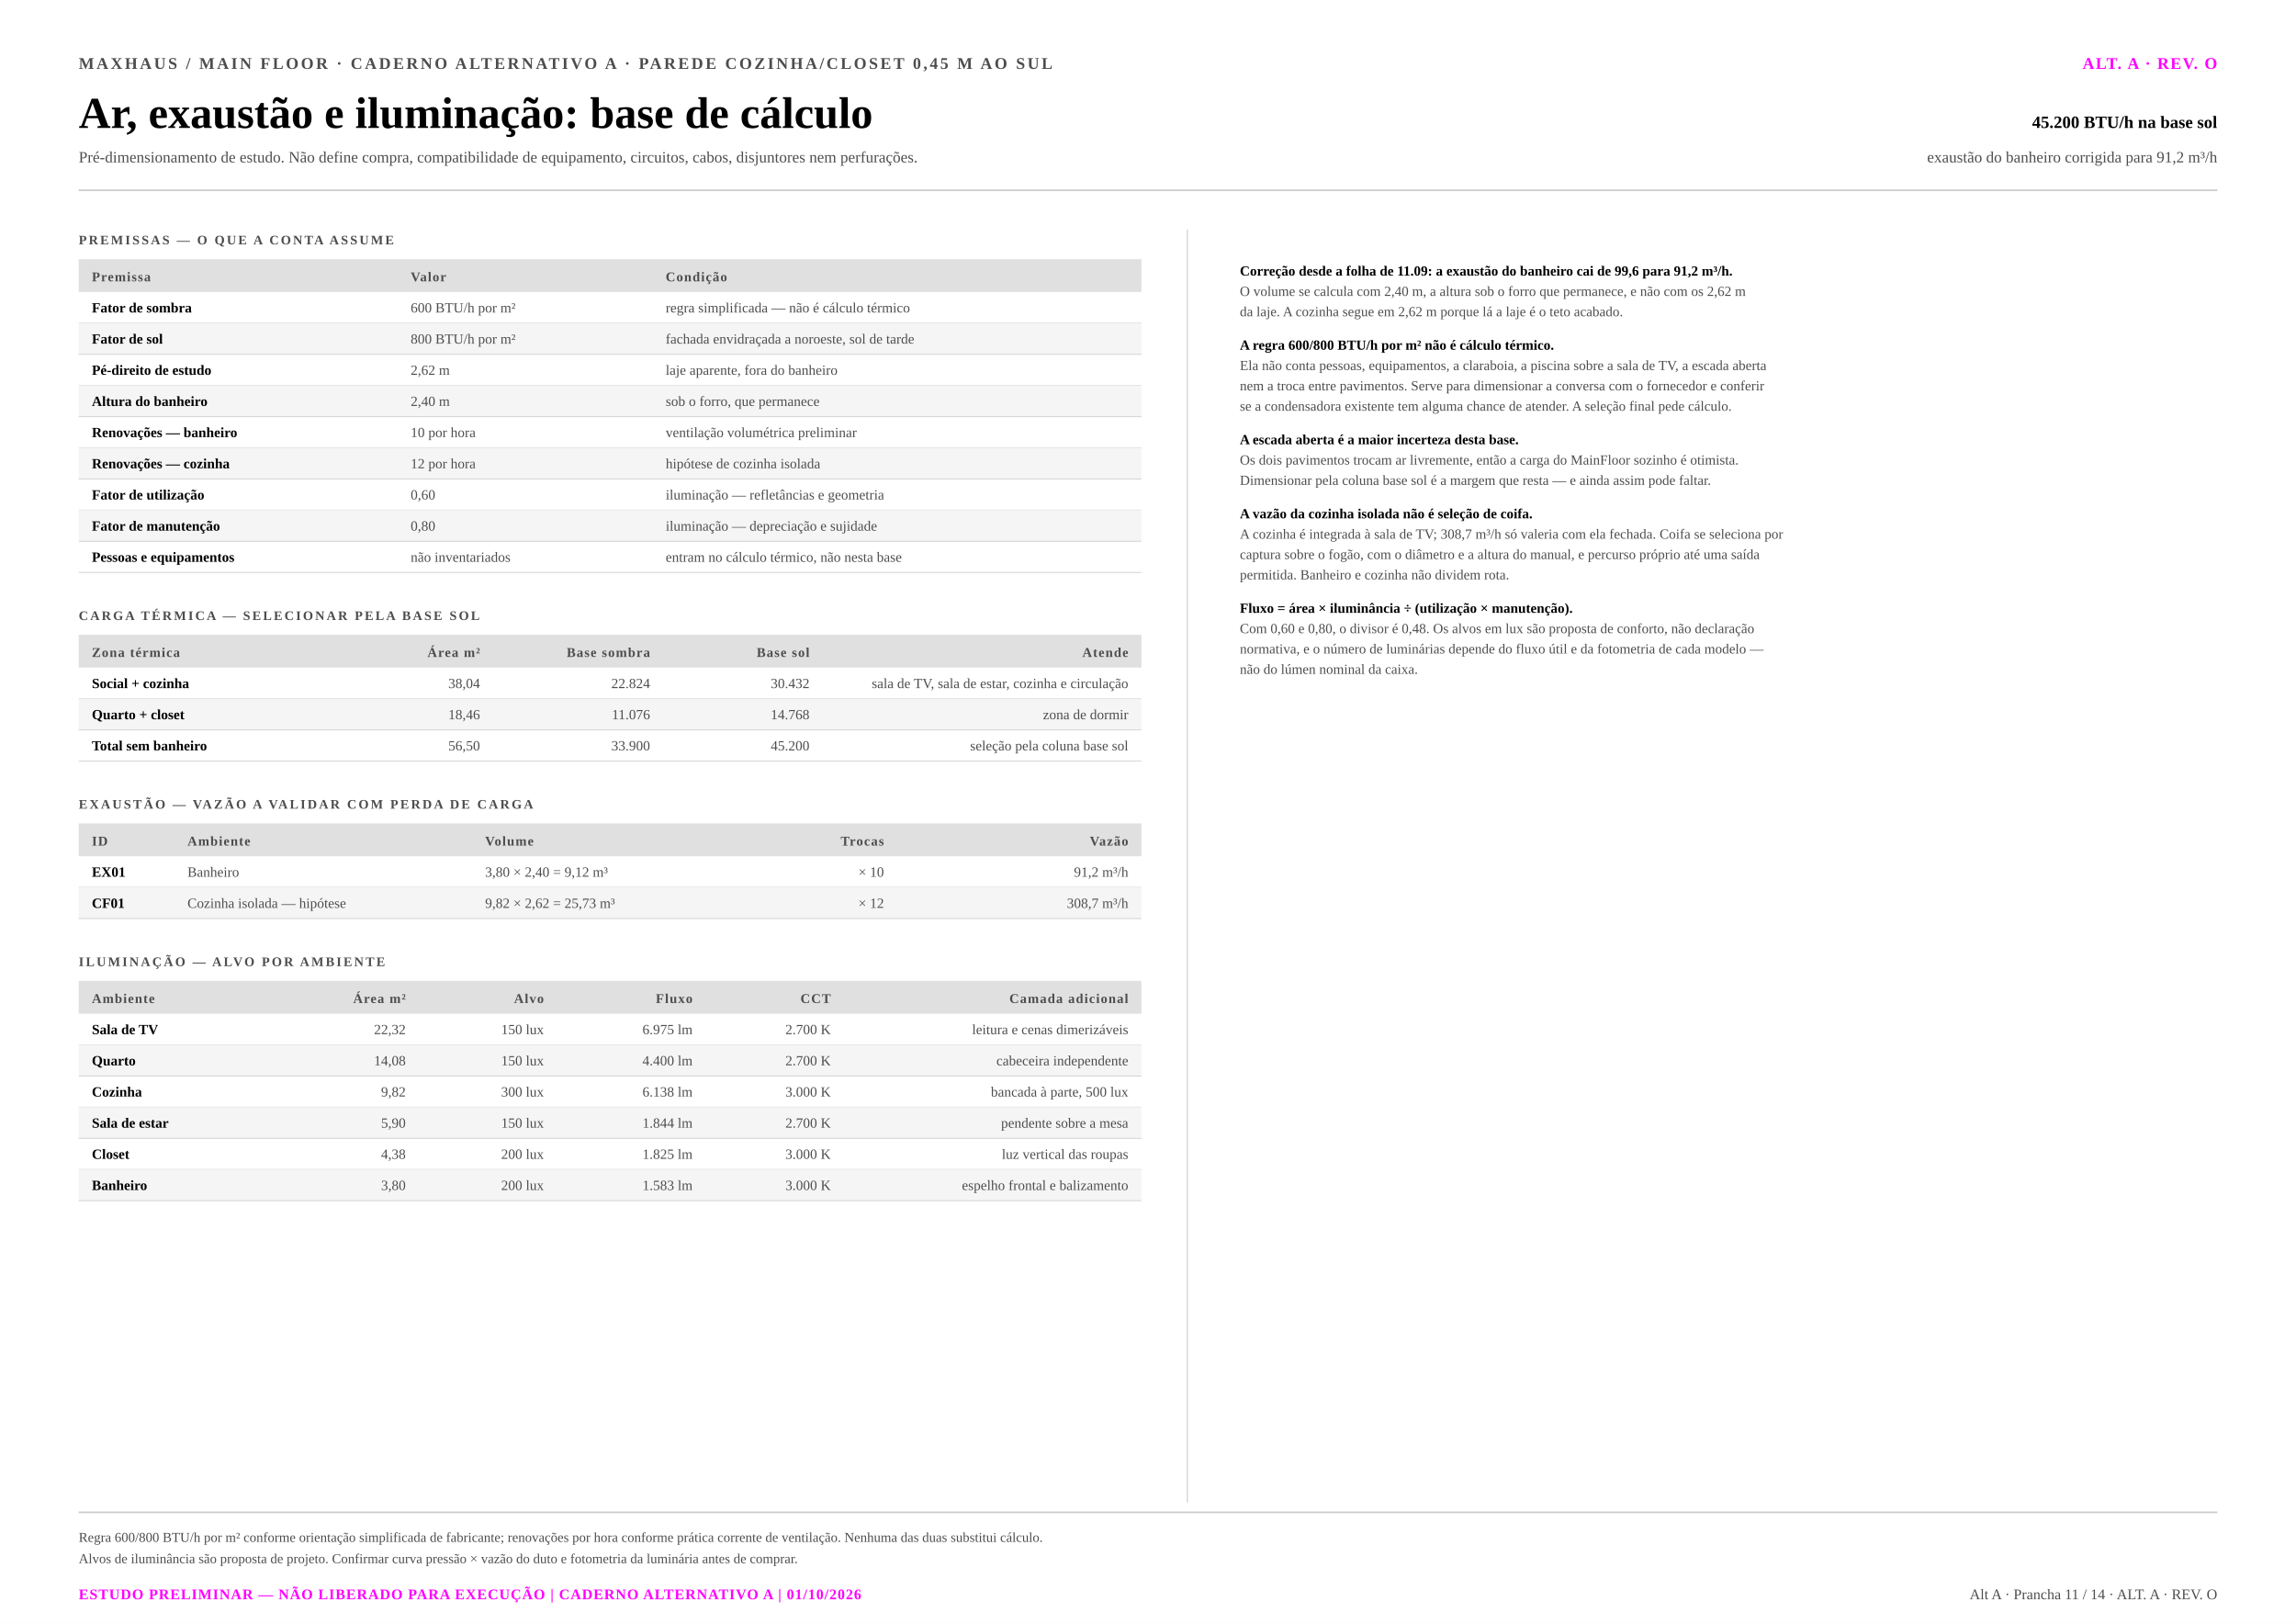
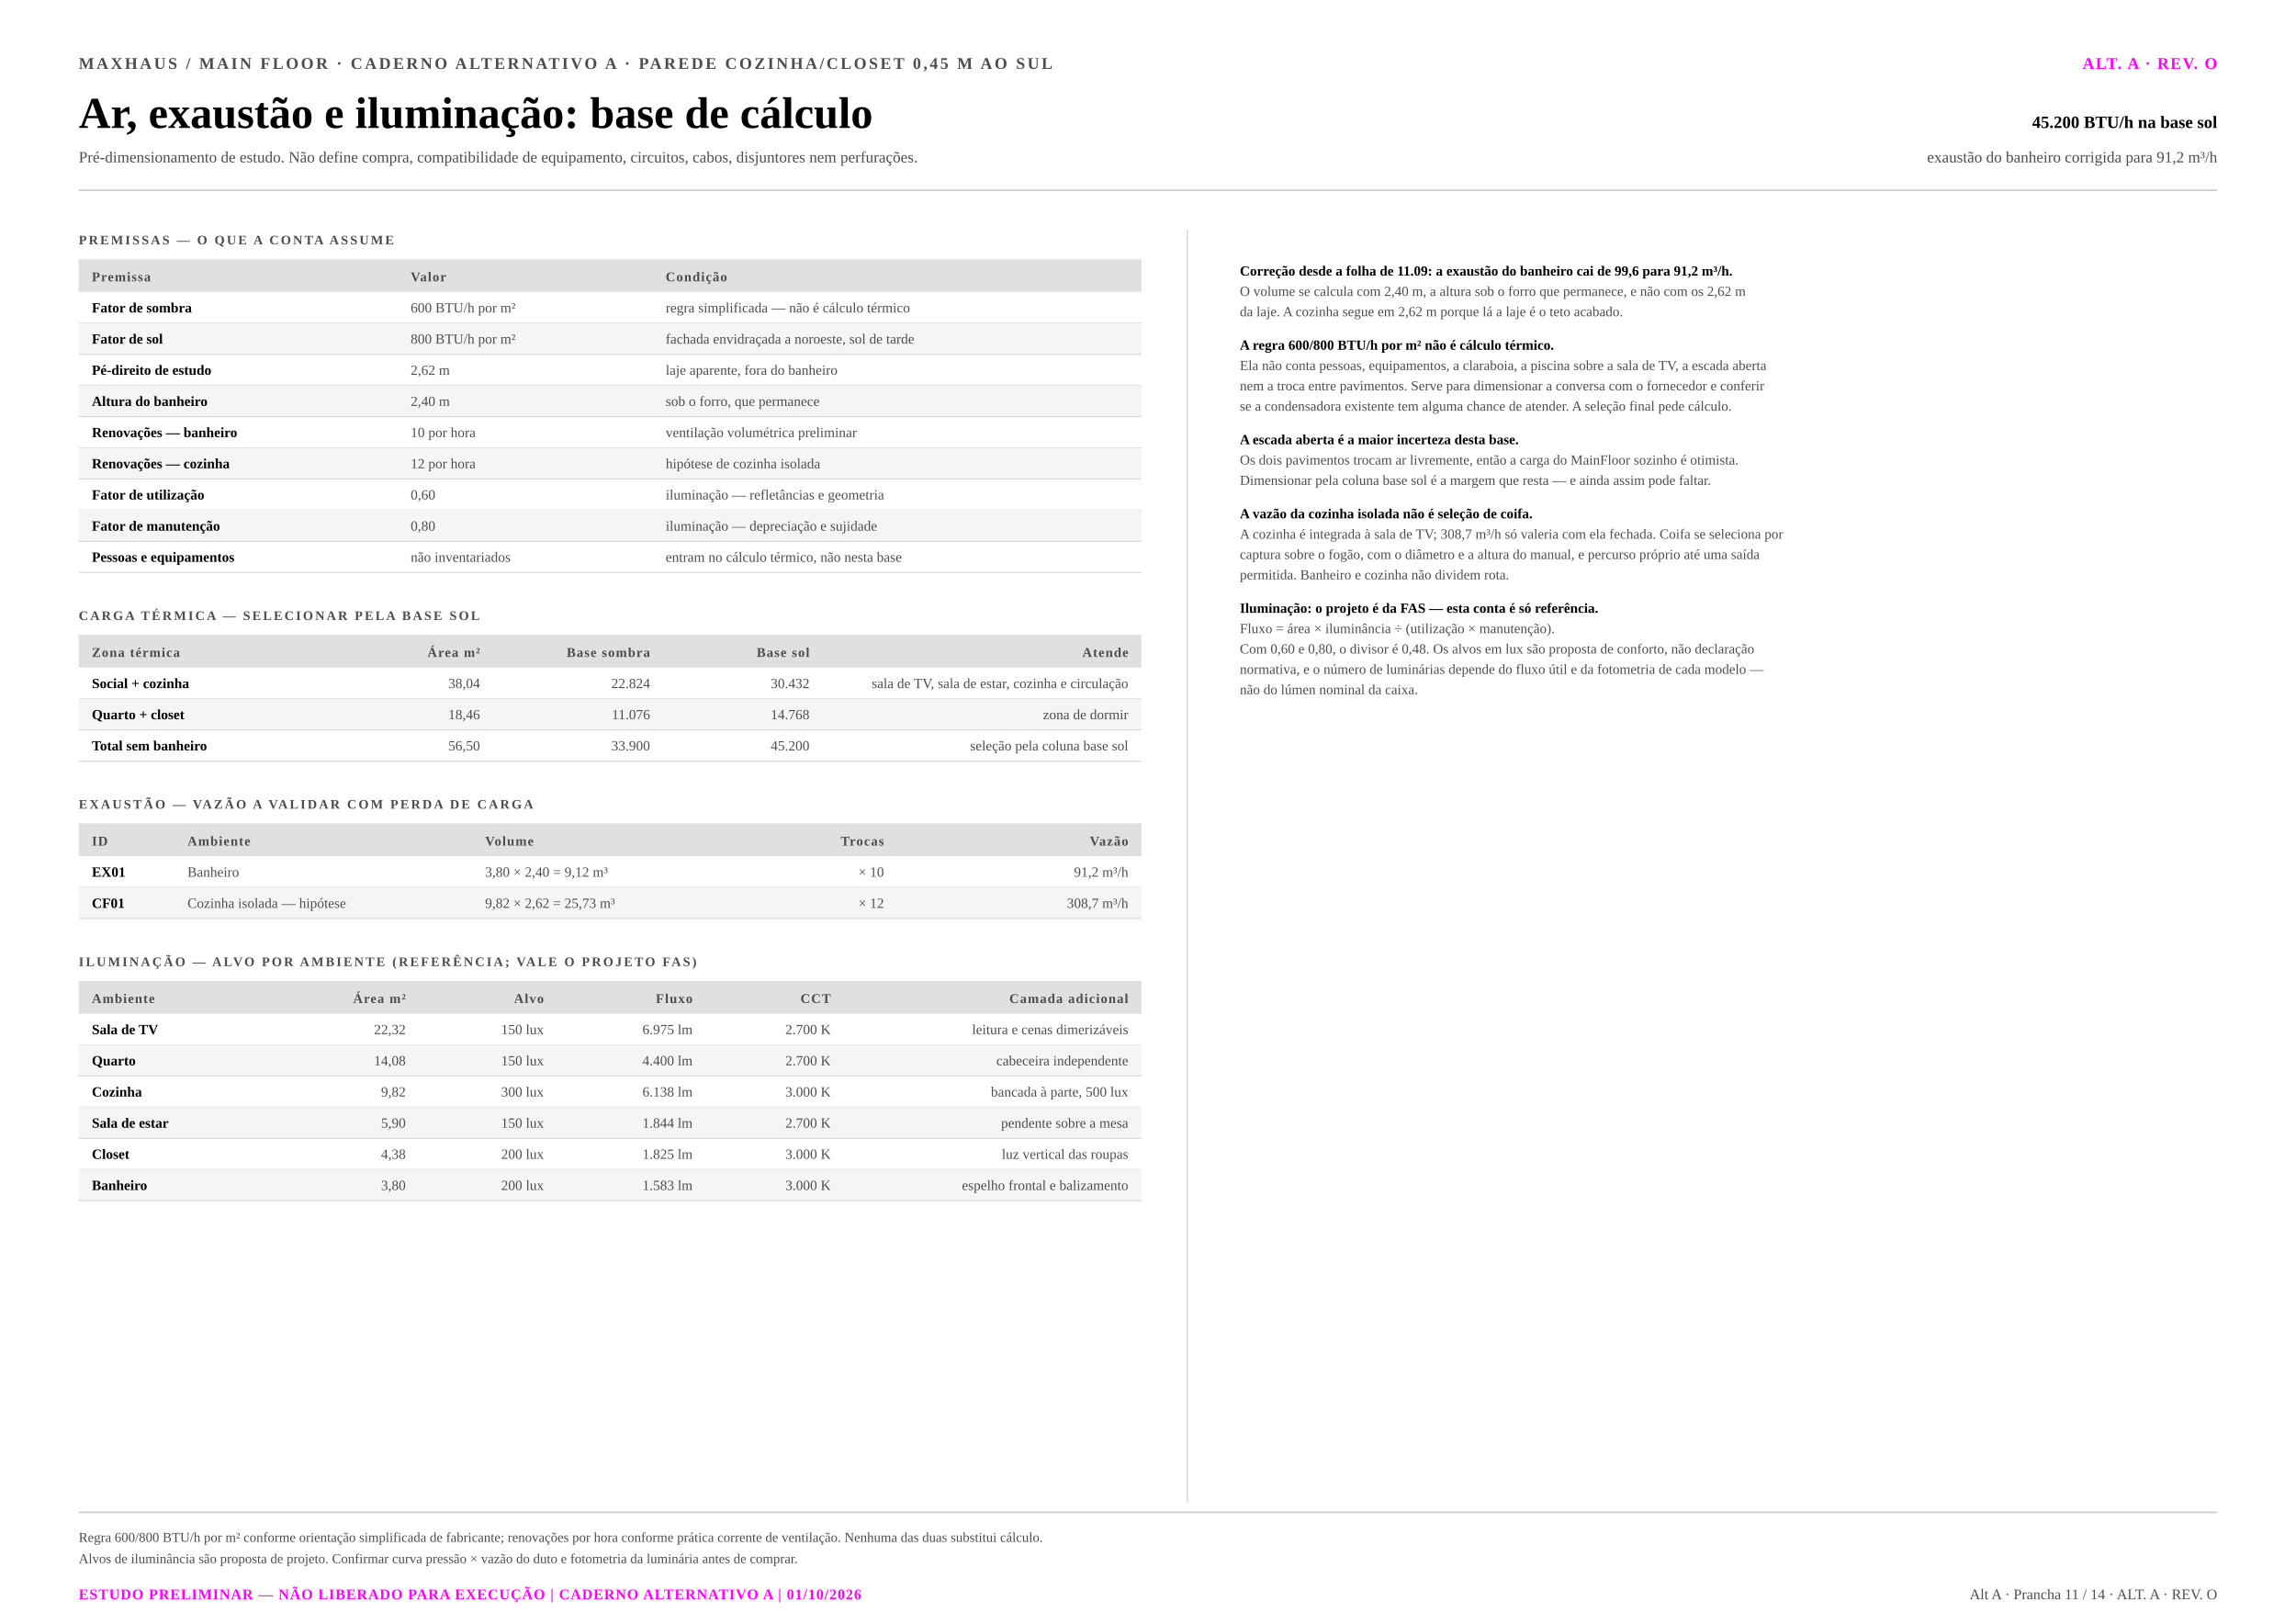
<svg xmlns="http://www.w3.org/2000/svg" viewBox="0 0 1400 990" width="1400" height="990">
  <rect x="0.00" y="0.00" width="1400.00" height="990.00" fill="#ffffff" />
  <text x="48.0" y="42.0" font-family="'Tiempos Text', 'Source Serif 4', Georgia, 'Times New Roman', Times, serif" font-size="10.0" fill="#4d4d4d" font-weight="bold" text-anchor="start" letter-spacing="1.40">MAXHAUS / MAIN FLOOR  ·  CADERNO ALTERNATIVO A  ·  PAREDE COZINHA/CLOSET 0,45 M AO SUL</text>
  <text x="48.0" y="78.0" font-family="'Tiempos Text', 'Source Serif 4', Georgia, 'Times New Roman', Times, serif" font-size="27.0" fill="#000000" font-weight="bold" text-anchor="start">Ar, exaustão e iluminação: base de cálculo</text>
  <text x="48.0" y="99.0" font-family="'Tiempos Text', 'Source Serif 4', Georgia, 'Times New Roman', Times, serif" font-size="9.6" fill="#4d4d4d" font-weight="normal" text-anchor="start">Pré-dimensionamento de estudo. Não define compra, compatibilidade de equipamento, circuitos, cabos, disjuntores nem perfurações.</text>
  <text x="1352.0" y="42.0" font-family="'Tiempos Text', 'Source Serif 4', Georgia, 'Times New Roman', Times, serif" font-size="10.0" fill="#ff00ff" font-weight="bold" text-anchor="end" letter-spacing="0.80">ALT. A  ·  REV. O</text>
  <text x="1352.0" y="78.0" font-family="'Tiempos Text', 'Source Serif 4', Georgia, 'Times New Roman', Times, serif" font-size="10.5" fill="#000000" font-weight="bold" text-anchor="end">45.200 BTU/h na base sol</text>
  <text x="1352.0" y="99.0" font-family="'Tiempos Text', 'Source Serif 4', Georgia, 'Times New Roman', Times, serif" font-size="9.6" fill="#4d4d4d" font-weight="normal" text-anchor="end">exaustão do banheiro corrigida para 91,2 m³/h</text>
  <line x1="48.00" y1="116.00" x2="1352.00" y2="116.00" stroke="#cccccc" stroke-width="1.00" />
  <text x="48.0" y="149.0" font-family="'Tiempos Text', 'Source Serif 4', Georgia, 'Times New Roman', Times, serif" font-size="8.0" fill="#4d4d4d" font-weight="bold" text-anchor="start" letter-spacing="1.20">PREMISSAS — O QUE A CONTA ASSUME</text>
  <rect x="48.00" y="158.00" width="648.00" height="20.00" fill="#e0e0e0" />
  <text x="56.0" y="171.5" font-family="'Tiempos Text', 'Source Serif 4', Georgia, 'Times New Roman', Times, serif" font-size="8.2" fill="#4d4d4d" font-weight="bold" text-anchor="start" letter-spacing="0.60">Premissa</text>
  <text x="250.4" y="171.5" font-family="'Tiempos Text', 'Source Serif 4', Georgia, 'Times New Roman', Times, serif" font-size="8.2" fill="#4d4d4d" font-weight="bold" text-anchor="start" letter-spacing="0.60">Valor</text>
  <text x="405.9" y="171.5" font-family="'Tiempos Text', 'Source Serif 4', Georgia, 'Times New Roman', Times, serif" font-size="8.2" fill="#4d4d4d" font-weight="bold" text-anchor="start" letter-spacing="0.60">Condição</text>
  <text x="56.0" y="190.5" font-family="'Tiempos Text', 'Source Serif 4', Georgia, 'Times New Roman', Times, serif" font-size="8.6" fill="#000000" font-weight="bold" text-anchor="start">Fator de sombra</text>
  <text x="250.4" y="190.5" font-family="'Tiempos Text', 'Source Serif 4', Georgia, 'Times New Roman', Times, serif" font-size="8.6" fill="#4d4d4d" font-weight="normal" text-anchor="start">600 BTU/h por m²</text>
  <text x="405.9" y="190.5" font-family="'Tiempos Text', 'Source Serif 4', Georgia, 'Times New Roman', Times, serif" font-size="8.6" fill="#4d4d4d" font-weight="normal" text-anchor="start">regra simplificada — não é cálculo térmico</text>
  <line x1="48.00" y1="197.00" x2="696.00" y2="197.00" stroke="#cccccc" stroke-width="0.60" opacity="0.80" />
  <rect x="48.00" y="197.00" width="648.00" height="19.00" fill="#f5f5f5" />
  <text x="56.0" y="209.5" font-family="'Tiempos Text', 'Source Serif 4', Georgia, 'Times New Roman', Times, serif" font-size="8.6" fill="#000000" font-weight="bold" text-anchor="start">Fator de sol</text>
  <text x="250.4" y="209.5" font-family="'Tiempos Text', 'Source Serif 4', Georgia, 'Times New Roman', Times, serif" font-size="8.6" fill="#4d4d4d" font-weight="normal" text-anchor="start">800 BTU/h por m²</text>
  <text x="405.9" y="209.5" font-family="'Tiempos Text', 'Source Serif 4', Georgia, 'Times New Roman', Times, serif" font-size="8.6" fill="#4d4d4d" font-weight="normal" text-anchor="start">fachada envidraçada a noroeste, sol de tarde</text>
  <line x1="48.00" y1="216.00" x2="696.00" y2="216.00" stroke="#cccccc" stroke-width="0.60" opacity="0.80" />
  <text x="56.0" y="228.5" font-family="'Tiempos Text', 'Source Serif 4', Georgia, 'Times New Roman', Times, serif" font-size="8.6" fill="#000000" font-weight="bold" text-anchor="start">Pé-direito de estudo</text>
  <text x="250.4" y="228.5" font-family="'Tiempos Text', 'Source Serif 4', Georgia, 'Times New Roman', Times, serif" font-size="8.6" fill="#4d4d4d" font-weight="normal" text-anchor="start">2,62 m</text>
  <text x="405.9" y="228.5" font-family="'Tiempos Text', 'Source Serif 4', Georgia, 'Times New Roman', Times, serif" font-size="8.6" fill="#4d4d4d" font-weight="normal" text-anchor="start">laje aparente, fora do banheiro</text>
  <line x1="48.00" y1="235.00" x2="696.00" y2="235.00" stroke="#cccccc" stroke-width="0.60" opacity="0.80" />
  <rect x="48.00" y="235.00" width="648.00" height="19.00" fill="#f5f5f5" />
  <text x="56.0" y="247.5" font-family="'Tiempos Text', 'Source Serif 4', Georgia, 'Times New Roman', Times, serif" font-size="8.6" fill="#000000" font-weight="bold" text-anchor="start">Altura do banheiro</text>
  <text x="250.4" y="247.5" font-family="'Tiempos Text', 'Source Serif 4', Georgia, 'Times New Roman', Times, serif" font-size="8.6" fill="#4d4d4d" font-weight="normal" text-anchor="start">2,40 m</text>
  <text x="405.9" y="247.5" font-family="'Tiempos Text', 'Source Serif 4', Georgia, 'Times New Roman', Times, serif" font-size="8.6" fill="#4d4d4d" font-weight="normal" text-anchor="start">sob o forro, que permanece</text>
  <line x1="48.00" y1="254.00" x2="696.00" y2="254.00" stroke="#cccccc" stroke-width="0.60" opacity="0.80" />
  <text x="56.0" y="266.5" font-family="'Tiempos Text', 'Source Serif 4', Georgia, 'Times New Roman', Times, serif" font-size="8.6" fill="#000000" font-weight="bold" text-anchor="start">Renovações — banheiro</text>
  <text x="250.4" y="266.5" font-family="'Tiempos Text', 'Source Serif 4', Georgia, 'Times New Roman', Times, serif" font-size="8.6" fill="#4d4d4d" font-weight="normal" text-anchor="start">10 por hora</text>
  <text x="405.9" y="266.5" font-family="'Tiempos Text', 'Source Serif 4', Georgia, 'Times New Roman', Times, serif" font-size="8.6" fill="#4d4d4d" font-weight="normal" text-anchor="start">ventilação volumétrica preliminar</text>
  <line x1="48.00" y1="273.00" x2="696.00" y2="273.00" stroke="#cccccc" stroke-width="0.60" opacity="0.80" />
  <rect x="48.00" y="273.00" width="648.00" height="19.00" fill="#f5f5f5" />
  <text x="56.0" y="285.5" font-family="'Tiempos Text', 'Source Serif 4', Georgia, 'Times New Roman', Times, serif" font-size="8.6" fill="#000000" font-weight="bold" text-anchor="start">Renovações — cozinha</text>
  <text x="250.4" y="285.5" font-family="'Tiempos Text', 'Source Serif 4', Georgia, 'Times New Roman', Times, serif" font-size="8.6" fill="#4d4d4d" font-weight="normal" text-anchor="start">12 por hora</text>
  <text x="405.9" y="285.5" font-family="'Tiempos Text', 'Source Serif 4', Georgia, 'Times New Roman', Times, serif" font-size="8.6" fill="#4d4d4d" font-weight="normal" text-anchor="start">hipótese de cozinha isolada</text>
  <line x1="48.00" y1="292.00" x2="696.00" y2="292.00" stroke="#cccccc" stroke-width="0.60" opacity="0.80" />
  <text x="56.0" y="304.5" font-family="'Tiempos Text', 'Source Serif 4', Georgia, 'Times New Roman', Times, serif" font-size="8.6" fill="#000000" font-weight="bold" text-anchor="start">Fator de utilização</text>
  <text x="250.4" y="304.5" font-family="'Tiempos Text', 'Source Serif 4', Georgia, 'Times New Roman', Times, serif" font-size="8.6" fill="#4d4d4d" font-weight="normal" text-anchor="start">0,60</text>
  <text x="405.9" y="304.5" font-family="'Tiempos Text', 'Source Serif 4', Georgia, 'Times New Roman', Times, serif" font-size="8.6" fill="#4d4d4d" font-weight="normal" text-anchor="start">iluminação — refletâncias e geometria</text>
  <line x1="48.00" y1="311.00" x2="696.00" y2="311.00" stroke="#cccccc" stroke-width="0.60" opacity="0.80" />
  <rect x="48.00" y="311.00" width="648.00" height="19.00" fill="#f5f5f5" />
  <text x="56.0" y="323.5" font-family="'Tiempos Text', 'Source Serif 4', Georgia, 'Times New Roman', Times, serif" font-size="8.6" fill="#000000" font-weight="bold" text-anchor="start">Fator de manutenção</text>
  <text x="250.4" y="323.5" font-family="'Tiempos Text', 'Source Serif 4', Georgia, 'Times New Roman', Times, serif" font-size="8.6" fill="#4d4d4d" font-weight="normal" text-anchor="start">0,80</text>
  <text x="405.9" y="323.5" font-family="'Tiempos Text', 'Source Serif 4', Georgia, 'Times New Roman', Times, serif" font-size="8.6" fill="#4d4d4d" font-weight="normal" text-anchor="start">iluminação — depreciação e sujidade</text>
  <line x1="48.00" y1="330.00" x2="696.00" y2="330.00" stroke="#cccccc" stroke-width="0.60" opacity="0.80" />
  <text x="56.0" y="342.5" font-family="'Tiempos Text', 'Source Serif 4', Georgia, 'Times New Roman', Times, serif" font-size="8.6" fill="#000000" font-weight="bold" text-anchor="start">Pessoas e equipamentos</text>
  <text x="250.4" y="342.5" font-family="'Tiempos Text', 'Source Serif 4', Georgia, 'Times New Roman', Times, serif" font-size="8.6" fill="#4d4d4d" font-weight="normal" text-anchor="start">não inventariados</text>
  <text x="405.9" y="342.5" font-family="'Tiempos Text', 'Source Serif 4', Georgia, 'Times New Roman', Times, serif" font-size="8.6" fill="#4d4d4d" font-weight="normal" text-anchor="start">entram no cálculo térmico, não nesta base</text>
  <line x1="48.00" y1="349.00" x2="696.00" y2="349.00" stroke="#cccccc" stroke-width="0.60" opacity="0.80" />
  <text x="48.0" y="378.0" font-family="'Tiempos Text', 'Source Serif 4', Georgia, 'Times New Roman', Times, serif" font-size="8.0" fill="#4d4d4d" font-weight="bold" text-anchor="start" letter-spacing="1.20">CARGA TÉRMICA — SELECIONAR PELA BASE SOL</text>
  <rect x="48.00" y="387.00" width="648.00" height="20.00" fill="#e0e0e0" />
  <text x="56.0" y="400.5" font-family="'Tiempos Text', 'Source Serif 4', Georgia, 'Times New Roman', Times, serif" font-size="8.2" fill="#4d4d4d" font-weight="bold" text-anchor="start" letter-spacing="0.60">Zona térmica</text>
  <text x="292.7" y="400.5" font-family="'Tiempos Text', 'Source Serif 4', Georgia, 'Times New Roman', Times, serif" font-size="8.2" fill="#4d4d4d" font-weight="bold" text-anchor="end" letter-spacing="0.60">Área m²</text>
  <text x="396.4" y="400.5" font-family="'Tiempos Text', 'Source Serif 4', Georgia, 'Times New Roman', Times, serif" font-size="8.2" fill="#4d4d4d" font-weight="bold" text-anchor="end" letter-spacing="0.60">Base sombra</text>
  <text x="493.6" y="400.5" font-family="'Tiempos Text', 'Source Serif 4', Georgia, 'Times New Roman', Times, serif" font-size="8.2" fill="#4d4d4d" font-weight="bold" text-anchor="end" letter-spacing="0.60">Base sol</text>
  <text x="688.0" y="400.5" font-family="'Tiempos Text', 'Source Serif 4', Georgia, 'Times New Roman', Times, serif" font-size="8.2" fill="#4d4d4d" font-weight="bold" text-anchor="end" letter-spacing="0.60">Atende</text>
  <text x="56.0" y="419.5" font-family="'Tiempos Text', 'Source Serif 4', Georgia, 'Times New Roman', Times, serif" font-size="8.6" fill="#000000" font-weight="bold" text-anchor="start">Social + cozinha</text>
  <text x="292.7" y="419.5" font-family="'Tiempos Text', 'Source Serif 4', Georgia, 'Times New Roman', Times, serif" font-size="8.6" fill="#4d4d4d" font-weight="normal" text-anchor="end">38,04</text>
  <text x="396.4" y="419.5" font-family="'Tiempos Text', 'Source Serif 4', Georgia, 'Times New Roman', Times, serif" font-size="8.6" fill="#4d4d4d" font-weight="normal" text-anchor="end">22.824</text>
  <text x="493.6" y="419.5" font-family="'Tiempos Text', 'Source Serif 4', Georgia, 'Times New Roman', Times, serif" font-size="8.6" fill="#4d4d4d" font-weight="normal" text-anchor="end">30.432</text>
  <text x="688.0" y="419.5" font-family="'Tiempos Text', 'Source Serif 4', Georgia, 'Times New Roman', Times, serif" font-size="8.6" fill="#4d4d4d" font-weight="normal" text-anchor="end">sala de TV, sala de estar, cozinha e circulação</text>
  <line x1="48.00" y1="426.00" x2="696.00" y2="426.00" stroke="#cccccc" stroke-width="0.60" opacity="0.80" />
  <rect x="48.00" y="426.00" width="648.00" height="19.00" fill="#f5f5f5" />
  <text x="56.0" y="438.5" font-family="'Tiempos Text', 'Source Serif 4', Georgia, 'Times New Roman', Times, serif" font-size="8.6" fill="#000000" font-weight="bold" text-anchor="start">Quarto + closet</text>
  <text x="292.7" y="438.5" font-family="'Tiempos Text', 'Source Serif 4', Georgia, 'Times New Roman', Times, serif" font-size="8.6" fill="#4d4d4d" font-weight="normal" text-anchor="end">18,46</text>
  <text x="396.4" y="438.5" font-family="'Tiempos Text', 'Source Serif 4', Georgia, 'Times New Roman', Times, serif" font-size="8.6" fill="#4d4d4d" font-weight="normal" text-anchor="end">11.076</text>
  <text x="493.6" y="438.5" font-family="'Tiempos Text', 'Source Serif 4', Georgia, 'Times New Roman', Times, serif" font-size="8.6" fill="#4d4d4d" font-weight="normal" text-anchor="end">14.768</text>
  <text x="688.0" y="438.5" font-family="'Tiempos Text', 'Source Serif 4', Georgia, 'Times New Roman', Times, serif" font-size="8.6" fill="#4d4d4d" font-weight="normal" text-anchor="end">zona de dormir</text>
  <line x1="48.00" y1="445.00" x2="696.00" y2="445.00" stroke="#cccccc" stroke-width="0.60" opacity="0.80" />
  <text x="56.0" y="457.5" font-family="'Tiempos Text', 'Source Serif 4', Georgia, 'Times New Roman', Times, serif" font-size="8.6" fill="#000000" font-weight="bold" text-anchor="start">Total sem banheiro</text>
  <text x="292.7" y="457.5" font-family="'Tiempos Text', 'Source Serif 4', Georgia, 'Times New Roman', Times, serif" font-size="8.6" fill="#4d4d4d" font-weight="normal" text-anchor="end">56,50</text>
  <text x="396.4" y="457.5" font-family="'Tiempos Text', 'Source Serif 4', Georgia, 'Times New Roman', Times, serif" font-size="8.6" fill="#4d4d4d" font-weight="normal" text-anchor="end">33.900</text>
  <text x="493.6" y="457.5" font-family="'Tiempos Text', 'Source Serif 4', Georgia, 'Times New Roman', Times, serif" font-size="8.6" fill="#4d4d4d" font-weight="normal" text-anchor="end">45.200</text>
  <text x="688.0" y="457.5" font-family="'Tiempos Text', 'Source Serif 4', Georgia, 'Times New Roman', Times, serif" font-size="8.6" fill="#4d4d4d" font-weight="normal" text-anchor="end">seleção pela coluna base sol</text>
  <line x1="48.00" y1="464.00" x2="696.00" y2="464.00" stroke="#cccccc" stroke-width="0.60" opacity="0.80" />
  <text x="48.0" y="493.0" font-family="'Tiempos Text', 'Source Serif 4', Georgia, 'Times New Roman', Times, serif" font-size="8.0" fill="#4d4d4d" font-weight="bold" text-anchor="start" letter-spacing="1.20">EXAUSTÃO — VAZÃO A VALIDAR COM PERDA DE CARGA</text>
  <rect x="48.00" y="502.00" width="648.00" height="20.00" fill="#e0e0e0" />
  <text x="56.0" y="515.5" font-family="'Tiempos Text', 'Source Serif 4', Georgia, 'Times New Roman', Times, serif" font-size="8.2" fill="#4d4d4d" font-weight="bold" text-anchor="start" letter-spacing="0.60">ID</text>
  <text x="114.3" y="515.5" font-family="'Tiempos Text', 'Source Serif 4', Georgia, 'Times New Roman', Times, serif" font-size="8.2" fill="#4d4d4d" font-weight="bold" text-anchor="start" letter-spacing="0.60">Ambiente</text>
  <text x="295.8" y="515.5" font-family="'Tiempos Text', 'Source Serif 4', Georgia, 'Times New Roman', Times, serif" font-size="8.2" fill="#4d4d4d" font-weight="bold" text-anchor="start" letter-spacing="0.60">Volume</text>
  <text x="539.0" y="515.5" font-family="'Tiempos Text', 'Source Serif 4', Georgia, 'Times New Roman', Times, serif" font-size="8.2" fill="#4d4d4d" font-weight="bold" text-anchor="end" letter-spacing="0.60">Trocas</text>
  <text x="688.0" y="515.5" font-family="'Tiempos Text', 'Source Serif 4', Georgia, 'Times New Roman', Times, serif" font-size="8.2" fill="#4d4d4d" font-weight="bold" text-anchor="end" letter-spacing="0.60">Vazão</text>
  <text x="56.0" y="534.5" font-family="'Tiempos Text', 'Source Serif 4', Georgia, 'Times New Roman', Times, serif" font-size="8.6" fill="#000000" font-weight="bold" text-anchor="start">EX01</text>
  <text x="114.3" y="534.5" font-family="'Tiempos Text', 'Source Serif 4', Georgia, 'Times New Roman', Times, serif" font-size="8.6" fill="#4d4d4d" font-weight="normal" text-anchor="start">Banheiro</text>
  <text x="295.8" y="534.5" font-family="'Tiempos Text', 'Source Serif 4', Georgia, 'Times New Roman', Times, serif" font-size="8.6" fill="#4d4d4d" font-weight="normal" text-anchor="start">3,80 × 2,40 = 9,12 m³</text>
  <text x="539.0" y="534.5" font-family="'Tiempos Text', 'Source Serif 4', Georgia, 'Times New Roman', Times, serif" font-size="8.6" fill="#4d4d4d" font-weight="normal" text-anchor="end">× 10</text>
  <text x="688.0" y="534.5" font-family="'Tiempos Text', 'Source Serif 4', Georgia, 'Times New Roman', Times, serif" font-size="8.6" fill="#4d4d4d" font-weight="normal" text-anchor="end">91,2 m³/h</text>
  <line x1="48.00" y1="541.00" x2="696.00" y2="541.00" stroke="#cccccc" stroke-width="0.60" opacity="0.80" />
  <rect x="48.00" y="541.00" width="648.00" height="19.00" fill="#f5f5f5" />
  <text x="56.0" y="553.5" font-family="'Tiempos Text', 'Source Serif 4', Georgia, 'Times New Roman', Times, serif" font-size="8.6" fill="#000000" font-weight="bold" text-anchor="start">CF01</text>
  <text x="114.3" y="553.5" font-family="'Tiempos Text', 'Source Serif 4', Georgia, 'Times New Roman', Times, serif" font-size="8.6" fill="#4d4d4d" font-weight="normal" text-anchor="start">Cozinha isolada — hipótese</text>
  <text x="295.8" y="553.5" font-family="'Tiempos Text', 'Source Serif 4', Georgia, 'Times New Roman', Times, serif" font-size="8.6" fill="#4d4d4d" font-weight="normal" text-anchor="start">9,82 × 2,62 = 25,73 m³</text>
  <text x="539.0" y="553.5" font-family="'Tiempos Text', 'Source Serif 4', Georgia, 'Times New Roman', Times, serif" font-size="8.6" fill="#4d4d4d" font-weight="normal" text-anchor="end">× 12</text>
  <text x="688.0" y="553.5" font-family="'Tiempos Text', 'Source Serif 4', Georgia, 'Times New Roman', Times, serif" font-size="8.6" fill="#4d4d4d" font-weight="normal" text-anchor="end">308,7 m³/h</text>
  <line x1="48.00" y1="560.00" x2="696.00" y2="560.00" stroke="#cccccc" stroke-width="0.60" opacity="0.80" />
-   <text x="48.0" y="589.0" font-family="'Tiempos Text', 'Source Serif 4', Georgia, 'Times New Roman', Times, serif" font-size="8.0" fill="#4d4d4d" font-weight="bold" text-anchor="start" letter-spacing="1.20">ILUMINAÇÃO — ALVO POR AMBIENTE</text>
+   <text x="48.0" y="589.0" font-family="'Tiempos Text', 'Source Serif 4', Georgia, 'Times New Roman', Times, serif" font-size="8.0" fill="#4d4d4d" font-weight="bold" text-anchor="start" letter-spacing="1.20">ILUMINAÇÃO — ALVO POR AMBIENTE (REFERÊNCIA; VALE O PROJETO FAS)</text>
  <rect x="48.00" y="598.00" width="648.00" height="20.00" fill="#e0e0e0" />
  <text x="56.0" y="611.5" font-family="'Tiempos Text', 'Source Serif 4', Georgia, 'Times New Roman', Times, serif" font-size="8.2" fill="#4d4d4d" font-weight="bold" text-anchor="start" letter-spacing="0.60">Ambiente</text>
  <text x="247.4" y="611.5" font-family="'Tiempos Text', 'Source Serif 4', Georgia, 'Times New Roman', Times, serif" font-size="8.2" fill="#4d4d4d" font-weight="bold" text-anchor="end" letter-spacing="0.60">Área m²</text>
  <text x="331.6" y="611.5" font-family="'Tiempos Text', 'Source Serif 4', Georgia, 'Times New Roman', Times, serif" font-size="8.2" fill="#4d4d4d" font-weight="bold" text-anchor="end" letter-spacing="0.60">Alvo</text>
  <text x="422.3" y="611.5" font-family="'Tiempos Text', 'Source Serif 4', Georgia, 'Times New Roman', Times, serif" font-size="8.2" fill="#4d4d4d" font-weight="bold" text-anchor="end" letter-spacing="0.60">Fluxo</text>
  <text x="506.6" y="611.5" font-family="'Tiempos Text', 'Source Serif 4', Georgia, 'Times New Roman', Times, serif" font-size="8.2" fill="#4d4d4d" font-weight="bold" text-anchor="end" letter-spacing="0.60">CCT</text>
  <text x="688.0" y="611.5" font-family="'Tiempos Text', 'Source Serif 4', Georgia, 'Times New Roman', Times, serif" font-size="8.2" fill="#4d4d4d" font-weight="bold" text-anchor="end" letter-spacing="0.60">Camada adicional</text>
  <text x="56.0" y="630.5" font-family="'Tiempos Text', 'Source Serif 4', Georgia, 'Times New Roman', Times, serif" font-size="8.6" fill="#000000" font-weight="bold" text-anchor="start">Sala de TV</text>
  <text x="247.4" y="630.5" font-family="'Tiempos Text', 'Source Serif 4', Georgia, 'Times New Roman', Times, serif" font-size="8.6" fill="#4d4d4d" font-weight="normal" text-anchor="end">22,32</text>
  <text x="331.6" y="630.5" font-family="'Tiempos Text', 'Source Serif 4', Georgia, 'Times New Roman', Times, serif" font-size="8.6" fill="#4d4d4d" font-weight="normal" text-anchor="end">150 lux</text>
  <text x="422.3" y="630.5" font-family="'Tiempos Text', 'Source Serif 4', Georgia, 'Times New Roman', Times, serif" font-size="8.6" fill="#4d4d4d" font-weight="normal" text-anchor="end">6.975 lm</text>
  <text x="506.6" y="630.5" font-family="'Tiempos Text', 'Source Serif 4', Georgia, 'Times New Roman', Times, serif" font-size="8.6" fill="#4d4d4d" font-weight="normal" text-anchor="end">2.700 K</text>
  <text x="688.0" y="630.5" font-family="'Tiempos Text', 'Source Serif 4', Georgia, 'Times New Roman', Times, serif" font-size="8.6" fill="#4d4d4d" font-weight="normal" text-anchor="end">leitura e cenas dimerizáveis</text>
  <line x1="48.00" y1="637.00" x2="696.00" y2="637.00" stroke="#cccccc" stroke-width="0.60" opacity="0.80" />
  <rect x="48.00" y="637.00" width="648.00" height="19.00" fill="#f5f5f5" />
  <text x="56.0" y="649.5" font-family="'Tiempos Text', 'Source Serif 4', Georgia, 'Times New Roman', Times, serif" font-size="8.6" fill="#000000" font-weight="bold" text-anchor="start">Quarto</text>
  <text x="247.4" y="649.5" font-family="'Tiempos Text', 'Source Serif 4', Georgia, 'Times New Roman', Times, serif" font-size="8.6" fill="#4d4d4d" font-weight="normal" text-anchor="end">14,08</text>
  <text x="331.6" y="649.5" font-family="'Tiempos Text', 'Source Serif 4', Georgia, 'Times New Roman', Times, serif" font-size="8.6" fill="#4d4d4d" font-weight="normal" text-anchor="end">150 lux</text>
  <text x="422.3" y="649.5" font-family="'Tiempos Text', 'Source Serif 4', Georgia, 'Times New Roman', Times, serif" font-size="8.6" fill="#4d4d4d" font-weight="normal" text-anchor="end">4.400 lm</text>
  <text x="506.6" y="649.5" font-family="'Tiempos Text', 'Source Serif 4', Georgia, 'Times New Roman', Times, serif" font-size="8.6" fill="#4d4d4d" font-weight="normal" text-anchor="end">2.700 K</text>
  <text x="688.0" y="649.5" font-family="'Tiempos Text', 'Source Serif 4', Georgia, 'Times New Roman', Times, serif" font-size="8.6" fill="#4d4d4d" font-weight="normal" text-anchor="end">cabeceira independente</text>
  <line x1="48.00" y1="656.00" x2="696.00" y2="656.00" stroke="#cccccc" stroke-width="0.60" opacity="0.80" />
  <text x="56.0" y="668.5" font-family="'Tiempos Text', 'Source Serif 4', Georgia, 'Times New Roman', Times, serif" font-size="8.6" fill="#000000" font-weight="bold" text-anchor="start">Cozinha</text>
  <text x="247.4" y="668.5" font-family="'Tiempos Text', 'Source Serif 4', Georgia, 'Times New Roman', Times, serif" font-size="8.6" fill="#4d4d4d" font-weight="normal" text-anchor="end">9,82</text>
  <text x="331.6" y="668.5" font-family="'Tiempos Text', 'Source Serif 4', Georgia, 'Times New Roman', Times, serif" font-size="8.6" fill="#4d4d4d" font-weight="normal" text-anchor="end">300 lux</text>
  <text x="422.3" y="668.5" font-family="'Tiempos Text', 'Source Serif 4', Georgia, 'Times New Roman', Times, serif" font-size="8.6" fill="#4d4d4d" font-weight="normal" text-anchor="end">6.138 lm</text>
  <text x="506.6" y="668.5" font-family="'Tiempos Text', 'Source Serif 4', Georgia, 'Times New Roman', Times, serif" font-size="8.6" fill="#4d4d4d" font-weight="normal" text-anchor="end">3.000 K</text>
  <text x="688.0" y="668.5" font-family="'Tiempos Text', 'Source Serif 4', Georgia, 'Times New Roman', Times, serif" font-size="8.6" fill="#4d4d4d" font-weight="normal" text-anchor="end">bancada à parte, 500 lux</text>
  <line x1="48.00" y1="675.00" x2="696.00" y2="675.00" stroke="#cccccc" stroke-width="0.60" opacity="0.80" />
  <rect x="48.00" y="675.00" width="648.00" height="19.00" fill="#f5f5f5" />
  <text x="56.0" y="687.5" font-family="'Tiempos Text', 'Source Serif 4', Georgia, 'Times New Roman', Times, serif" font-size="8.6" fill="#000000" font-weight="bold" text-anchor="start">Sala de estar</text>
  <text x="247.4" y="687.5" font-family="'Tiempos Text', 'Source Serif 4', Georgia, 'Times New Roman', Times, serif" font-size="8.6" fill="#4d4d4d" font-weight="normal" text-anchor="end">5,90</text>
  <text x="331.6" y="687.5" font-family="'Tiempos Text', 'Source Serif 4', Georgia, 'Times New Roman', Times, serif" font-size="8.6" fill="#4d4d4d" font-weight="normal" text-anchor="end">150 lux</text>
  <text x="422.3" y="687.5" font-family="'Tiempos Text', 'Source Serif 4', Georgia, 'Times New Roman', Times, serif" font-size="8.6" fill="#4d4d4d" font-weight="normal" text-anchor="end">1.844 lm</text>
  <text x="506.6" y="687.5" font-family="'Tiempos Text', 'Source Serif 4', Georgia, 'Times New Roman', Times, serif" font-size="8.6" fill="#4d4d4d" font-weight="normal" text-anchor="end">2.700 K</text>
  <text x="688.0" y="687.5" font-family="'Tiempos Text', 'Source Serif 4', Georgia, 'Times New Roman', Times, serif" font-size="8.6" fill="#4d4d4d" font-weight="normal" text-anchor="end">pendente sobre a mesa</text>
  <line x1="48.00" y1="694.00" x2="696.00" y2="694.00" stroke="#cccccc" stroke-width="0.60" opacity="0.80" />
  <text x="56.0" y="706.5" font-family="'Tiempos Text', 'Source Serif 4', Georgia, 'Times New Roman', Times, serif" font-size="8.6" fill="#000000" font-weight="bold" text-anchor="start">Closet</text>
  <text x="247.4" y="706.5" font-family="'Tiempos Text', 'Source Serif 4', Georgia, 'Times New Roman', Times, serif" font-size="8.6" fill="#4d4d4d" font-weight="normal" text-anchor="end">4,38</text>
  <text x="331.6" y="706.5" font-family="'Tiempos Text', 'Source Serif 4', Georgia, 'Times New Roman', Times, serif" font-size="8.6" fill="#4d4d4d" font-weight="normal" text-anchor="end">200 lux</text>
  <text x="422.3" y="706.5" font-family="'Tiempos Text', 'Source Serif 4', Georgia, 'Times New Roman', Times, serif" font-size="8.6" fill="#4d4d4d" font-weight="normal" text-anchor="end">1.825 lm</text>
  <text x="506.6" y="706.5" font-family="'Tiempos Text', 'Source Serif 4', Georgia, 'Times New Roman', Times, serif" font-size="8.6" fill="#4d4d4d" font-weight="normal" text-anchor="end">3.000 K</text>
  <text x="688.0" y="706.5" font-family="'Tiempos Text', 'Source Serif 4', Georgia, 'Times New Roman', Times, serif" font-size="8.6" fill="#4d4d4d" font-weight="normal" text-anchor="end">luz vertical das roupas</text>
  <line x1="48.00" y1="713.00" x2="696.00" y2="713.00" stroke="#cccccc" stroke-width="0.60" opacity="0.80" />
  <rect x="48.00" y="713.00" width="648.00" height="19.00" fill="#f5f5f5" />
  <text x="56.0" y="725.5" font-family="'Tiempos Text', 'Source Serif 4', Georgia, 'Times New Roman', Times, serif" font-size="8.6" fill="#000000" font-weight="bold" text-anchor="start">Banheiro</text>
  <text x="247.4" y="725.5" font-family="'Tiempos Text', 'Source Serif 4', Georgia, 'Times New Roman', Times, serif" font-size="8.6" fill="#4d4d4d" font-weight="normal" text-anchor="end">3,80</text>
  <text x="331.6" y="725.5" font-family="'Tiempos Text', 'Source Serif 4', Georgia, 'Times New Roman', Times, serif" font-size="8.6" fill="#4d4d4d" font-weight="normal" text-anchor="end">200 lux</text>
  <text x="422.3" y="725.5" font-family="'Tiempos Text', 'Source Serif 4', Georgia, 'Times New Roman', Times, serif" font-size="8.6" fill="#4d4d4d" font-weight="normal" text-anchor="end">1.583 lm</text>
  <text x="506.6" y="725.5" font-family="'Tiempos Text', 'Source Serif 4', Georgia, 'Times New Roman', Times, serif" font-size="8.6" fill="#4d4d4d" font-weight="normal" text-anchor="end">3.000 K</text>
  <text x="688.0" y="725.5" font-family="'Tiempos Text', 'Source Serif 4', Georgia, 'Times New Roman', Times, serif" font-size="8.6" fill="#4d4d4d" font-weight="normal" text-anchor="end">espelho frontal e balizamento</text>
  <line x1="48.00" y1="732.00" x2="696.00" y2="732.00" stroke="#cccccc" stroke-width="0.60" opacity="0.80" />
  <line x1="724.00" y1="140.00" x2="724.00" y2="916.00" stroke="#cccccc" stroke-width="0.80" opacity="0.80" />
  <text x="756.0" y="168.0" font-family="'Tiempos Text', 'Source Serif 4', Georgia, 'Times New Roman', Times, serif" font-size="8.5" fill="#000000" font-weight="bold" text-anchor="start">Correção desde a folha de 11.09: a exaustão do banheiro cai de 99,6 para 91,2 m³/h.</text>
  <text x="756.0" y="180.4" font-family="'Tiempos Text', 'Source Serif 4', Georgia, 'Times New Roman', Times, serif" font-size="8.5" fill="#4d4d4d" font-weight="normal" text-anchor="start">O volume se calcula com 2,40 m, a altura sob o forro que permanece, e não com os 2,62 m</text>
  <text x="756.0" y="192.8" font-family="'Tiempos Text', 'Source Serif 4', Georgia, 'Times New Roman', Times, serif" font-size="8.5" fill="#4d4d4d" font-weight="normal" text-anchor="start">da laje. A cozinha segue em 2,62 m porque lá a laje é o teto acabado.</text>
  <text x="756.0" y="213.2" font-family="'Tiempos Text', 'Source Serif 4', Georgia, 'Times New Roman', Times, serif" font-size="8.5" fill="#000000" font-weight="bold" text-anchor="start">A regra 600/800 BTU/h por m² não é cálculo térmico.</text>
  <text x="756.0" y="225.6" font-family="'Tiempos Text', 'Source Serif 4', Georgia, 'Times New Roman', Times, serif" font-size="8.5" fill="#4d4d4d" font-weight="normal" text-anchor="start">Ela não conta pessoas, equipamentos, a claraboia, a piscina sobre a sala de TV, a escada aberta</text>
  <text x="756.0" y="238.0" font-family="'Tiempos Text', 'Source Serif 4', Georgia, 'Times New Roman', Times, serif" font-size="8.5" fill="#4d4d4d" font-weight="normal" text-anchor="start">nem a troca entre pavimentos. Serve para dimensionar a conversa com o fornecedor e conferir</text>
  <text x="756.0" y="250.4" font-family="'Tiempos Text', 'Source Serif 4', Georgia, 'Times New Roman', Times, serif" font-size="8.5" fill="#4d4d4d" font-weight="normal" text-anchor="start">se a condensadora existente tem alguma chance de atender. A seleção final pede cálculo.</text>
  <text x="756.0" y="270.8" font-family="'Tiempos Text', 'Source Serif 4', Georgia, 'Times New Roman', Times, serif" font-size="8.5" fill="#000000" font-weight="bold" text-anchor="start">A escada aberta é a maior incerteza desta base.</text>
  <text x="756.0" y="283.2" font-family="'Tiempos Text', 'Source Serif 4', Georgia, 'Times New Roman', Times, serif" font-size="8.5" fill="#4d4d4d" font-weight="normal" text-anchor="start">Os dois pavimentos trocam ar livremente, então a carga do MainFloor sozinho é otimista.</text>
  <text x="756.0" y="295.6" font-family="'Tiempos Text', 'Source Serif 4', Georgia, 'Times New Roman', Times, serif" font-size="8.5" fill="#4d4d4d" font-weight="normal" text-anchor="start">Dimensionar pela coluna base sol é a margem que resta — e ainda assim pode faltar.</text>
  <text x="756.0" y="316.0" font-family="'Tiempos Text', 'Source Serif 4', Georgia, 'Times New Roman', Times, serif" font-size="8.5" fill="#000000" font-weight="bold" text-anchor="start">A vazão da cozinha isolada não é seleção de coifa.</text>
  <text x="756.0" y="328.4" font-family="'Tiempos Text', 'Source Serif 4', Georgia, 'Times New Roman', Times, serif" font-size="8.5" fill="#4d4d4d" font-weight="normal" text-anchor="start">A cozinha é integrada à sala de TV; 308,7 m³/h só valeria com ela fechada. Coifa se seleciona por</text>
  <text x="756.0" y="340.8" font-family="'Tiempos Text', 'Source Serif 4', Georgia, 'Times New Roman', Times, serif" font-size="8.5" fill="#4d4d4d" font-weight="normal" text-anchor="start">captura sobre o fogão, com o diâmetro e a altura do manual, e percurso próprio até uma saída</text>
  <text x="756.0" y="353.2" font-family="'Tiempos Text', 'Source Serif 4', Georgia, 'Times New Roman', Times, serif" font-size="8.5" fill="#4d4d4d" font-weight="normal" text-anchor="start">permitida. Banheiro e cozinha não dividem rota.</text>
-   <text x="756.0" y="373.6" font-family="'Tiempos Text', 'Source Serif 4', Georgia, 'Times New Roman', Times, serif" font-size="8.5" fill="#000000" font-weight="bold" text-anchor="start">Fluxo = área × iluminância ÷ (utilização × manutenção).</text>
-   <text x="756.0" y="386.0" font-family="'Tiempos Text', 'Source Serif 4', Georgia, 'Times New Roman', Times, serif" font-size="8.5" fill="#4d4d4d" font-weight="normal" text-anchor="start">Com 0,60 e 0,80, o divisor é 0,48. Os alvos em lux são proposta de conforto, não declaração</text>
-   <text x="756.0" y="398.4" font-family="'Tiempos Text', 'Source Serif 4', Georgia, 'Times New Roman', Times, serif" font-size="8.5" fill="#4d4d4d" font-weight="normal" text-anchor="start">normativa, e o número de luminárias depende do fluxo útil e da fotometria de cada modelo —</text>
-   <text x="756.0" y="410.8" font-family="'Tiempos Text', 'Source Serif 4', Georgia, 'Times New Roman', Times, serif" font-size="8.5" fill="#4d4d4d" font-weight="normal" text-anchor="start">não do lúmen nominal da caixa.</text>
+   <text x="756.0" y="373.6" font-family="'Tiempos Text', 'Source Serif 4', Georgia, 'Times New Roman', Times, serif" font-size="8.5" fill="#000000" font-weight="bold" text-anchor="start">Iluminação: o projeto é da FAS — esta conta é só referência.</text>
+   <text x="756.0" y="386.0" font-family="'Tiempos Text', 'Source Serif 4', Georgia, 'Times New Roman', Times, serif" font-size="8.5" fill="#4d4d4d" font-weight="normal" text-anchor="start">Fluxo = área × iluminância ÷ (utilização × manutenção).</text>
+   <text x="756.0" y="398.4" font-family="'Tiempos Text', 'Source Serif 4', Georgia, 'Times New Roman', Times, serif" font-size="8.5" fill="#4d4d4d" font-weight="normal" text-anchor="start">Com 0,60 e 0,80, o divisor é 0,48. Os alvos em lux são proposta de conforto, não declaração</text>
+   <text x="756.0" y="410.8" font-family="'Tiempos Text', 'Source Serif 4', Georgia, 'Times New Roman', Times, serif" font-size="8.5" fill="#4d4d4d" font-weight="normal" text-anchor="start">normativa, e o número de luminárias depende do fluxo útil e da fotometria de cada modelo —</text>
+   <text x="756.0" y="423.2" font-family="'Tiempos Text', 'Source Serif 4', Georgia, 'Times New Roman', Times, serif" font-size="8.5" fill="#4d4d4d" font-weight="normal" text-anchor="start">não do lúmen nominal da caixa.</text>
  <line x1="48.00" y1="922.00" x2="1352.00" y2="922.00" stroke="#cccccc" stroke-width="1.00" />
  <text x="48.0" y="940.0" font-family="'Tiempos Text', 'Source Serif 4', Georgia, 'Times New Roman', Times, serif" font-size="8.3" fill="#4d4d4d" font-weight="normal" text-anchor="start">Regra 600/800 BTU/h por m² conforme orientação simplificada de fabricante; renovações por hora conforme prática corrente de ventilação. Nenhuma das duas substitui cálculo.</text>
  <text x="48.0" y="953.0" font-family="'Tiempos Text', 'Source Serif 4', Georgia, 'Times New Roman', Times, serif" font-size="8.3" fill="#4d4d4d" font-weight="normal" text-anchor="start">Alvos de iluminância são proposta de projeto. Confirmar curva pressão × vazão do duto e fotometria da luminária antes de comprar.</text>
  <text x="48.0" y="975.0" font-family="'Tiempos Text', 'Source Serif 4', Georgia, 'Times New Roman', Times, serif" font-size="9.0" fill="#ff00ff" font-weight="bold" text-anchor="start" letter-spacing="0.50">ESTUDO PRELIMINAR — NÃO LIBERADO PARA EXECUÇÃO   |   CADERNO ALTERNATIVO A   |   01/10/2026</text>
  <text x="1352.0" y="975.0" font-family="'Tiempos Text', 'Source Serif 4', Georgia, 'Times New Roman', Times, serif" font-size="9.0" fill="#4d4d4d" font-weight="normal" text-anchor="end">Alt A · Prancha 11 / 14   ·   ALT. A  ·  REV. O</text>
</svg>
